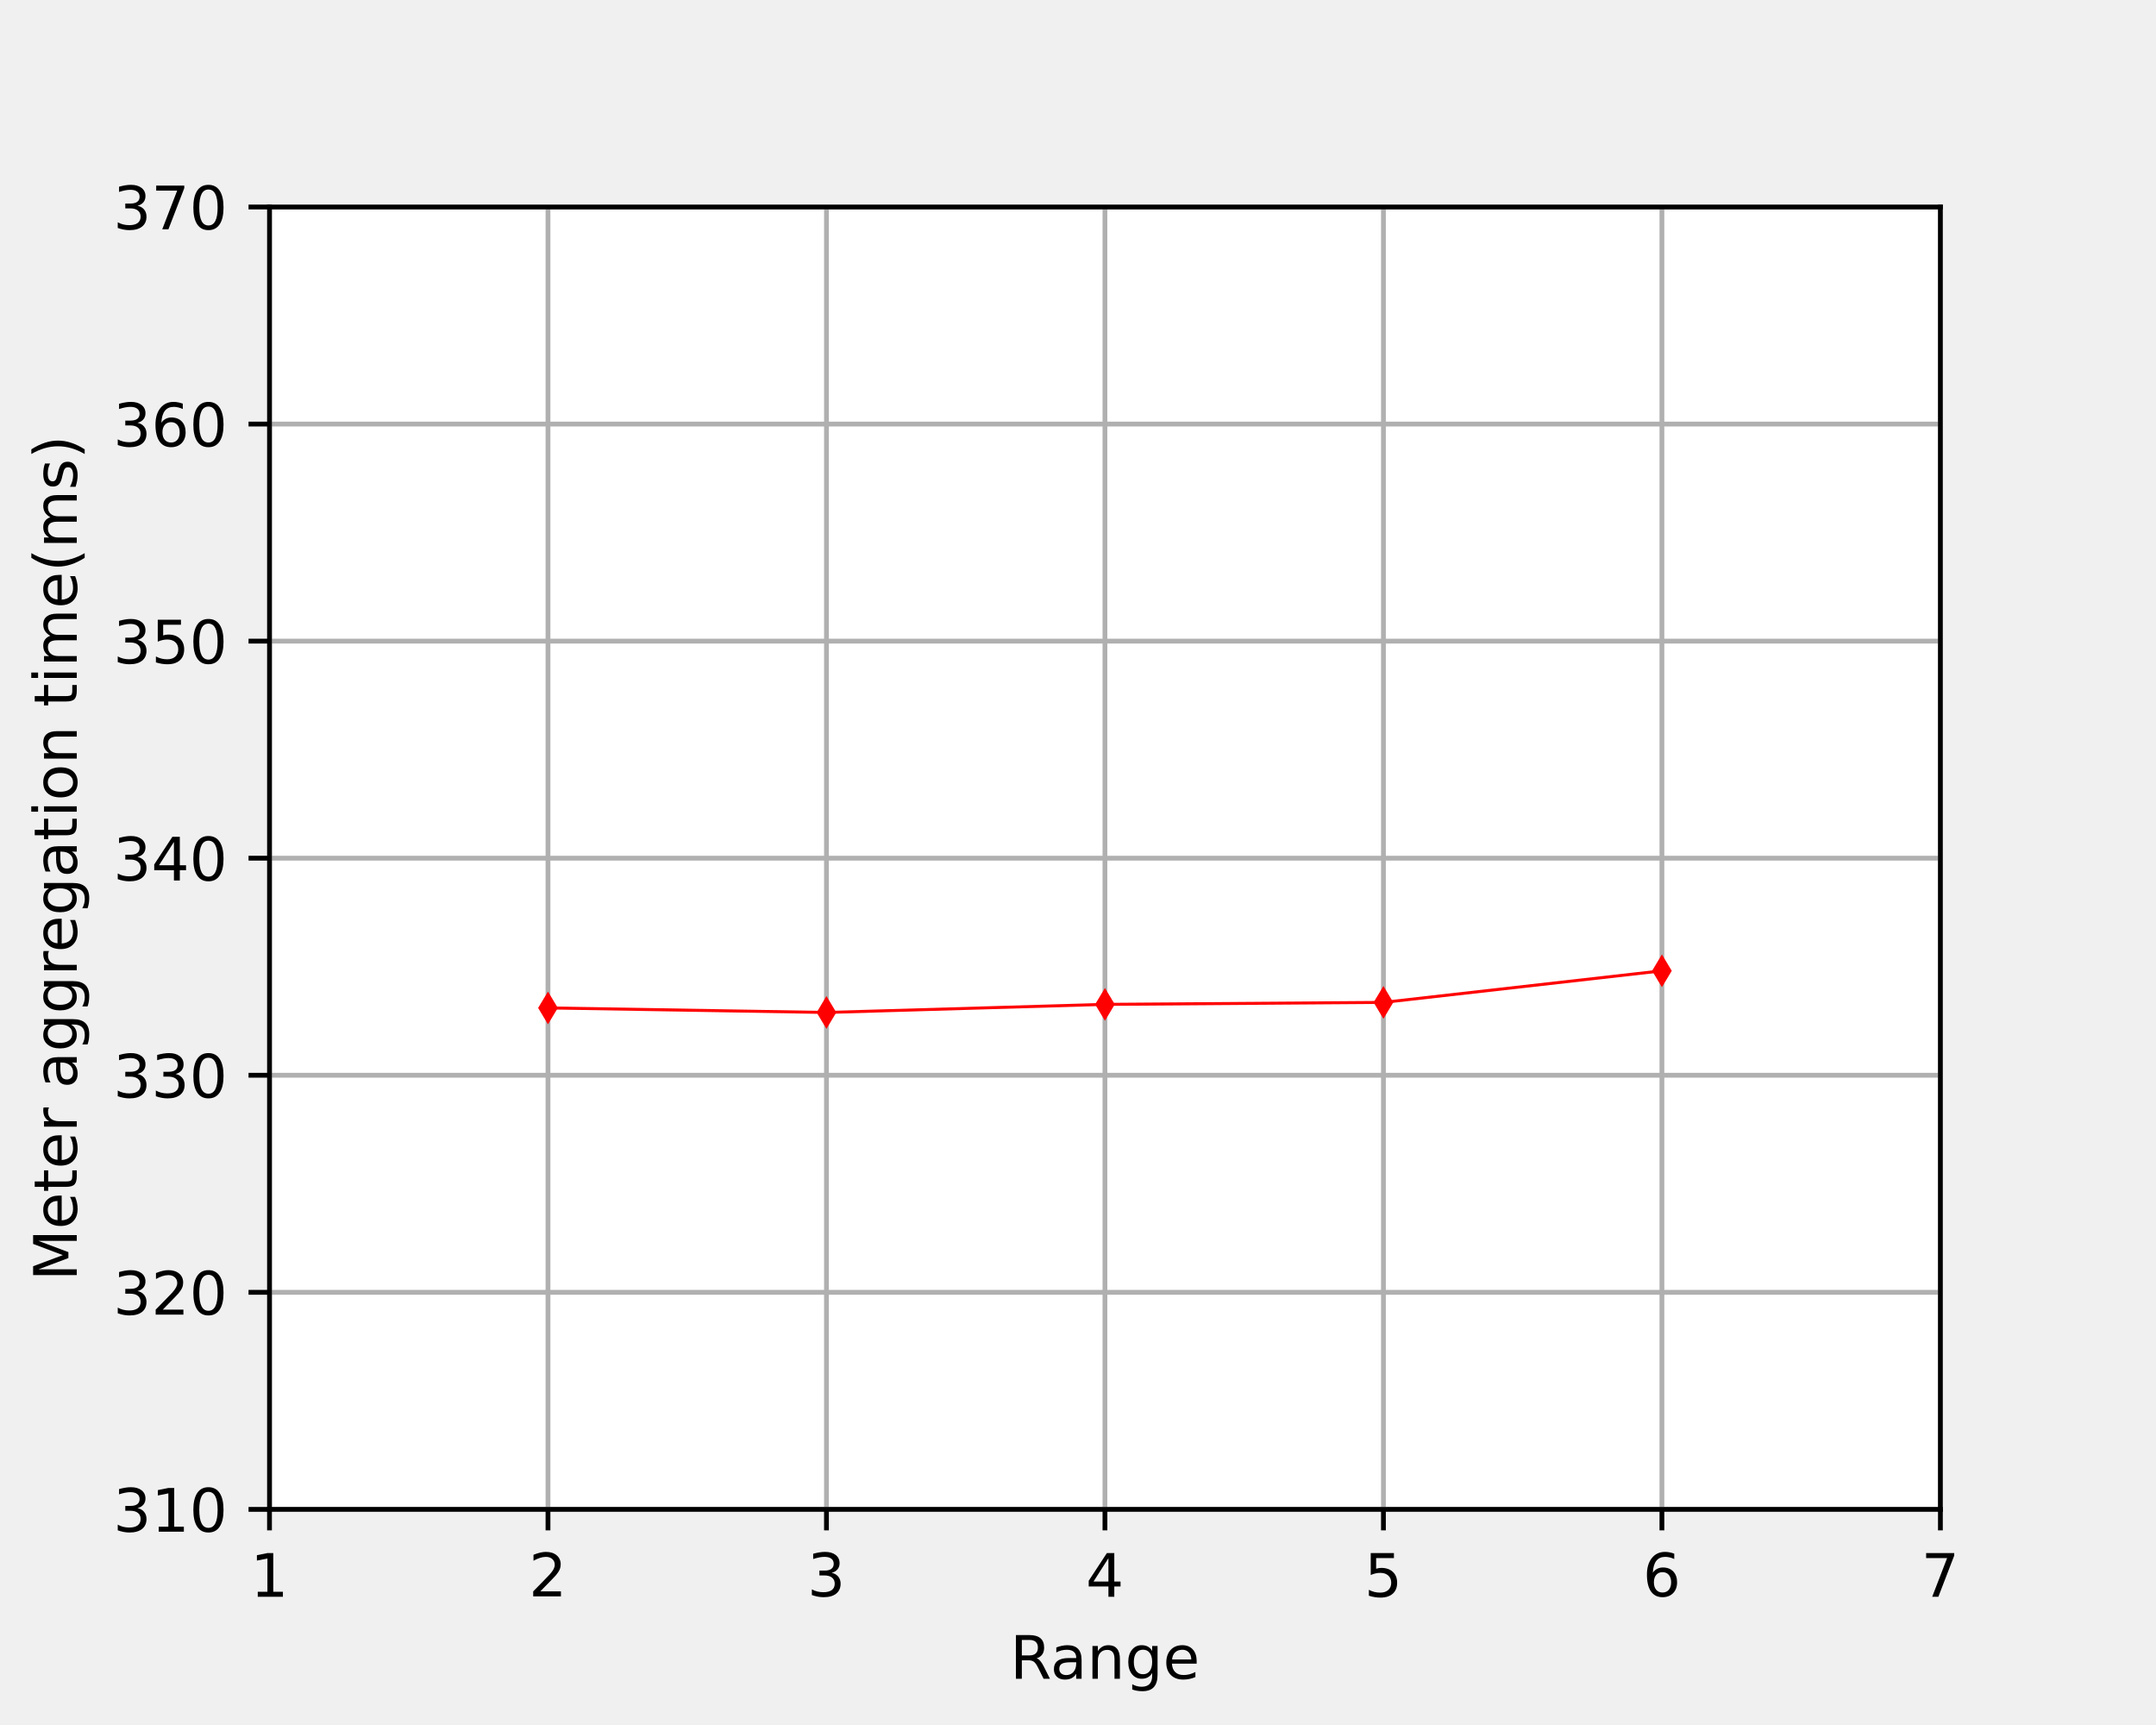
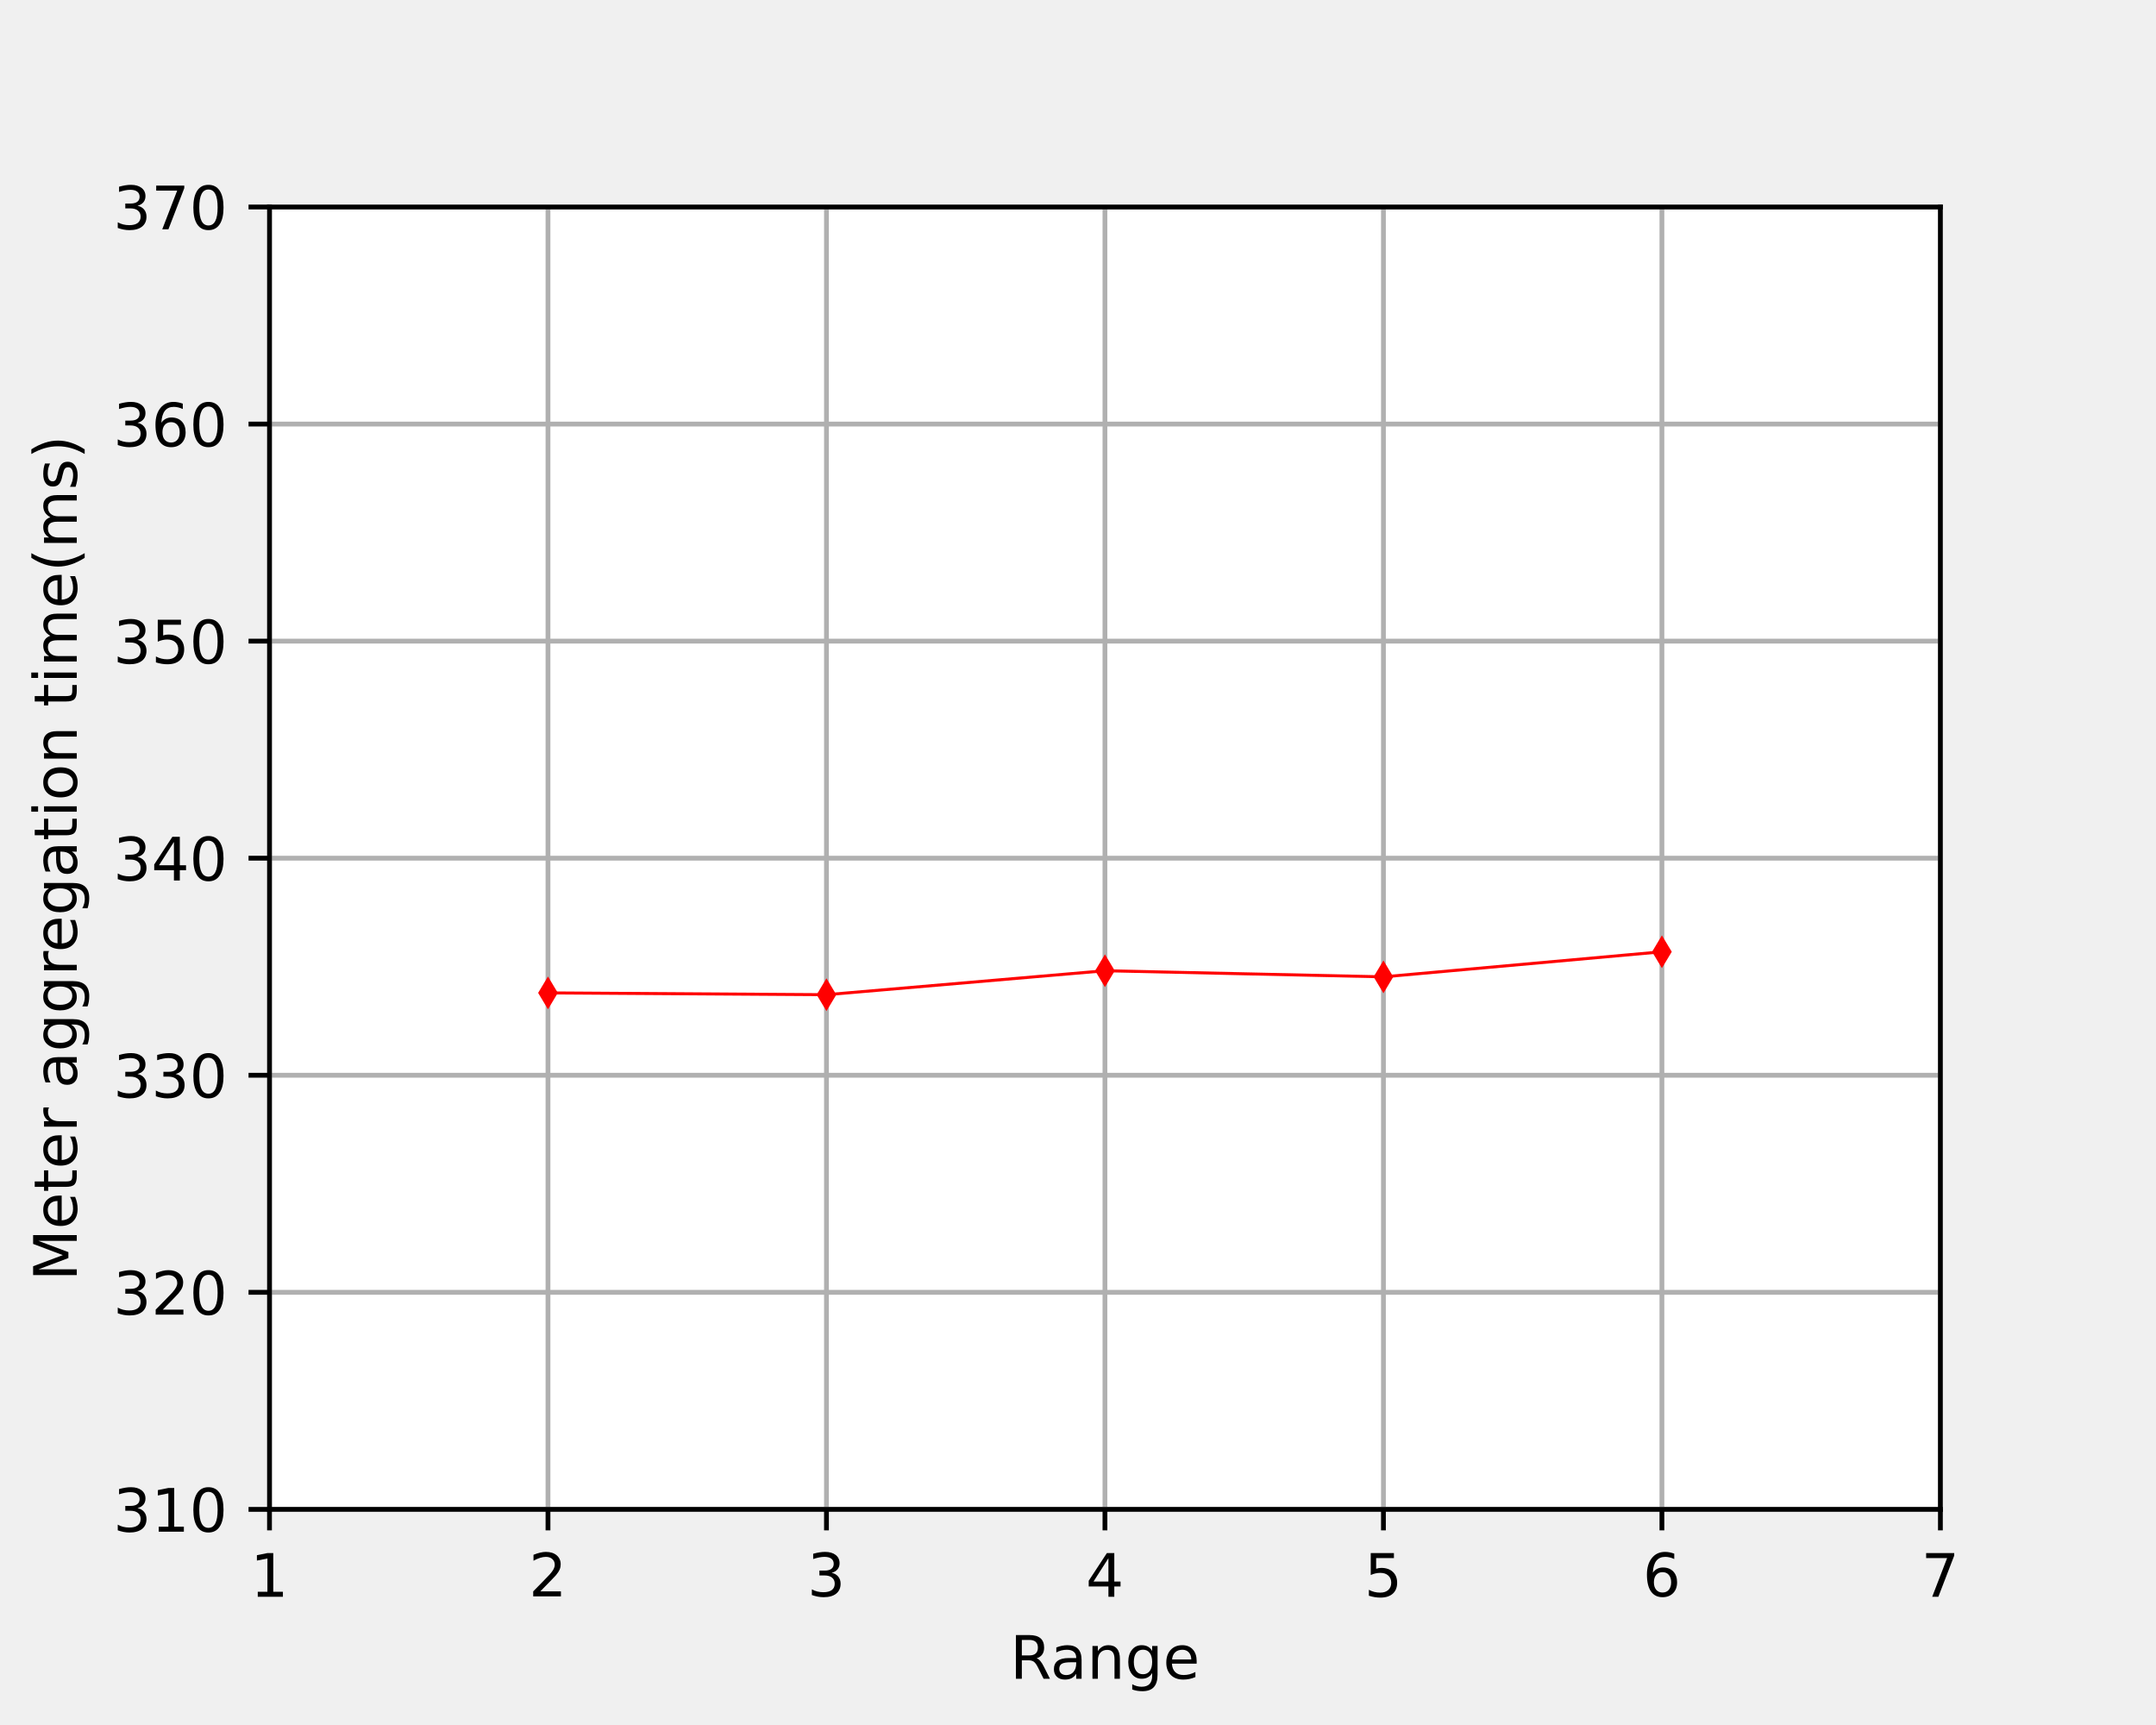
<svg xmlns="http://www.w3.org/2000/svg" xmlns:xlink="http://www.w3.org/1999/xlink" height="288pt" version="1.1" viewBox="0 0 360 288" width="360pt">
  <defs>
    <style type="text/css">*{stroke-linecap:butt;stroke-linejoin:round;}</style>
  </defs>
  <g id="figure_1">
    <g id="patch_1">
      <path d="M 0 288  L 360 288  L 360 0  L 0 0  z " style="fill:none;" />
    </g>
    <g id="axes_1">
      <g id="patch_2">
        <path d="M 45 252  L 324 252  L 324 34.56  L 45 34.56  z " style="fill:#ffffff;" />
      </g>
      <g id="matplotlib.axis_1">
        <g id="xtick_1">
          <g id="line2d_1">
-             <path clip-path="url(#p6a9d406fd3)" d="M 45 252  L 45 34.56  " style="fill:none;stroke:#b0b0b0;stroke-linecap:square;stroke-width:0.8;" />
+             <path clip-path="url(#pa54eeb7dfe)" d="M 45 252  L 45 34.56  " style="fill:none;stroke:#b0b0b0;stroke-linecap:square;stroke-width:0.8;" />
          </g>
          <g id="line2d_2">
            <defs>
-               <path d="M 0 0  L 0 3.5  " id="m91a0673a03" style="stroke:#000000;stroke-width:0.8;" />
+               <path d="M 0 0  L 0 3.5  " id="m08a0e17331" style="stroke:#000000;stroke-width:0.8;" />
            </defs>
            <g>
-               <use style="stroke:#000000;stroke-width:0.8;" x="45" xlink:href="#m91a0673a03" y="252" />
+               <use style="stroke:#000000;stroke-width:0.8;" x="45" xlink:href="#m08a0e17331" y="252" />
            </g>
          </g>
          <g id="text_1">
            <g transform="translate(41.8 266.5984)scale(0.1 -0.1)">
              <defs>
                <path d="M 12.406 8.297  L 28.516 8.297  L 28.516 63.922  L 10.984 60.406  L 10.984 69.391  L 28.422 72.906  L 38.281 72.906  L 38.281 8.297  L 54.391 8.297  L 54.391 0  L 12.406 0  z " id="DejaVuSans-49" />
              </defs>
              <use transform="translate(0 0.09375)" xlink:href="#DejaVuSans-49" />
            </g>
          </g>
        </g>
        <g id="xtick_2">
          <g id="line2d_3">
-             <path clip-path="url(#p6a9d406fd3)" d="M 91.5 252  L 91.5 34.56  " style="fill:none;stroke:#b0b0b0;stroke-linecap:square;stroke-width:0.8;" />
+             <path clip-path="url(#pa54eeb7dfe)" d="M 91.5 252  L 91.5 34.56  " style="fill:none;stroke:#b0b0b0;stroke-linecap:square;stroke-width:0.8;" />
          </g>
          <g id="line2d_4">
            <g>
-               <use style="stroke:#000000;stroke-width:0.8;" x="91.5" xlink:href="#m91a0673a03" y="252" />
+               <use style="stroke:#000000;stroke-width:0.8;" x="91.5" xlink:href="#m08a0e17331" y="252" />
            </g>
          </g>
          <g id="text_2">
            <g transform="translate(88.3 266.5984)scale(0.1 -0.1)">
              <defs>
                <path d="M 19.188 8.297  L 53.609 8.297  L 53.609 0  L 7.328 0  L 7.328 8.297  Q 12.938 14.109 22.625 23.891  Q 32.328 33.688 34.812 36.531  Q 39.547 41.844 41.422 45.531  Q 43.312 49.219 43.312 52.781  Q 43.312 58.594 39.234 62.25  Q 35.156 65.922 28.609 65.922  Q 23.969 65.922 18.812 64.312  Q 13.672 62.703 7.812 59.422  L 7.812 69.391  Q 13.766 71.781 18.938 73  Q 24.125 74.219 28.422 74.219  Q 39.75 74.219 46.484 68.547  Q 53.219 62.891 53.219 53.422  Q 53.219 48.922 51.531 44.891  Q 49.859 40.875 45.406 35.406  Q 44.188 33.984 37.641 27.219  Q 31.109 20.453 19.188 8.297  z " id="DejaVuSans-50" />
              </defs>
              <use transform="translate(0 0.78125)" xlink:href="#DejaVuSans-50" />
            </g>
          </g>
        </g>
        <g id="xtick_3">
          <g id="line2d_5">
-             <path clip-path="url(#p6a9d406fd3)" d="M 138 252  L 138 34.56  " style="fill:none;stroke:#b0b0b0;stroke-linecap:square;stroke-width:0.8;" />
+             <path clip-path="url(#pa54eeb7dfe)" d="M 138 252  L 138 34.56  " style="fill:none;stroke:#b0b0b0;stroke-linecap:square;stroke-width:0.8;" />
          </g>
          <g id="line2d_6">
            <g>
-               <use style="stroke:#000000;stroke-width:0.8;" x="138" xlink:href="#m91a0673a03" y="252" />
+               <use style="stroke:#000000;stroke-width:0.8;" x="138" xlink:href="#m08a0e17331" y="252" />
            </g>
          </g>
          <g id="text_3">
            <g transform="translate(134.8 266.5984)scale(0.1 -0.1)">
              <defs>
                <path d="M 40.578 39.312  Q 47.656 37.797 51.625 33  Q 55.609 28.219 55.609 21.188  Q 55.609 10.406 48.188 4.484  Q 40.766 -1.422 27.094 -1.422  Q 22.516 -1.422 17.656 -0.516  Q 12.797 0.391 7.625 2.203  L 7.625 11.719  Q 11.719 9.328 16.594 8.109  Q 21.484 6.891 26.812 6.891  Q 36.078 6.891 40.938 10.547  Q 45.797 14.203 45.797 21.188  Q 45.797 27.641 41.281 31.266  Q 36.766 34.906 28.719 34.906  L 20.219 34.906  L 20.219 43.016  L 29.109 43.016  Q 36.375 43.016 40.234 45.922  Q 44.094 48.828 44.094 54.297  Q 44.094 59.906 40.109 62.906  Q 36.141 65.922 28.719 65.922  Q 24.656 65.922 20.016 65.031  Q 15.375 64.156 9.812 62.312  L 9.812 71.094  Q 15.438 72.656 20.344 73.438  Q 25.25 74.219 29.594 74.219  Q 40.828 74.219 47.359 69.109  Q 53.906 64.016 53.906 55.328  Q 53.906 49.266 50.438 45.094  Q 46.969 40.922 40.578 39.312  z " id="DejaVuSans-51" />
              </defs>
              <use transform="translate(0 0.78125)" xlink:href="#DejaVuSans-51" />
            </g>
          </g>
        </g>
        <g id="xtick_4">
          <g id="line2d_7">
-             <path clip-path="url(#p6a9d406fd3)" d="M 184.5 252  L 184.5 34.56  " style="fill:none;stroke:#b0b0b0;stroke-linecap:square;stroke-width:0.8;" />
+             <path clip-path="url(#pa54eeb7dfe)" d="M 184.5 252  L 184.5 34.56  " style="fill:none;stroke:#b0b0b0;stroke-linecap:square;stroke-width:0.8;" />
          </g>
          <g id="line2d_8">
            <g>
-               <use style="stroke:#000000;stroke-width:0.8;" x="184.5" xlink:href="#m91a0673a03" y="252" />
+               <use style="stroke:#000000;stroke-width:0.8;" x="184.5" xlink:href="#m08a0e17331" y="252" />
            </g>
          </g>
          <g id="text_4">
            <g transform="translate(181.3 266.5984)scale(0.1 -0.1)">
              <defs>
                <path d="M 37.797 64.312  L 12.891 25.391  L 37.797 25.391  z M 35.203 72.906  L 47.609 72.906  L 47.609 25.391  L 58.016 25.391  L 58.016 17.188  L 47.609 17.188  L 47.609 0  L 37.797 0  L 37.797 17.188  L 4.891 17.188  L 4.891 26.703  z " id="DejaVuSans-52" />
              </defs>
              <use transform="translate(0 0.09375)" xlink:href="#DejaVuSans-52" />
            </g>
          </g>
        </g>
        <g id="xtick_5">
          <g id="line2d_9">
-             <path clip-path="url(#p6a9d406fd3)" d="M 231 252  L 231 34.56  " style="fill:none;stroke:#b0b0b0;stroke-linecap:square;stroke-width:0.8;" />
+             <path clip-path="url(#pa54eeb7dfe)" d="M 231 252  L 231 34.56  " style="fill:none;stroke:#b0b0b0;stroke-linecap:square;stroke-width:0.8;" />
          </g>
          <g id="line2d_10">
            <g>
-               <use style="stroke:#000000;stroke-width:0.8;" x="231" xlink:href="#m91a0673a03" y="252" />
+               <use style="stroke:#000000;stroke-width:0.8;" x="231" xlink:href="#m08a0e17331" y="252" />
            </g>
          </g>
          <g id="text_5">
            <g transform="translate(227.8 266.5984)scale(0.1 -0.1)">
              <defs>
                <path d="M 10.797 72.906  L 49.516 72.906  L 49.516 64.594  L 19.828 64.594  L 19.828 46.734  Q 21.969 47.469 24.109 47.828  Q 26.266 48.188 28.422 48.188  Q 40.625 48.188 47.75 41.5  Q 54.891 34.812 54.891 23.391  Q 54.891 11.625 47.562 5.094  Q 40.234 -1.422 26.906 -1.422  Q 22.312 -1.422 17.547 -0.641  Q 12.797 0.141 7.719 1.703  L 7.719 11.625  Q 12.109 9.234 16.797 8.062  Q 21.484 6.891 26.703 6.891  Q 35.156 6.891 40.078 11.328  Q 45.016 15.766 45.016 23.391  Q 45.016 31 40.078 35.438  Q 35.156 39.891 26.703 39.891  Q 22.75 39.891 18.812 39.016  Q 14.891 38.141 10.797 36.281  z " id="DejaVuSans-53" />
              </defs>
              <use transform="translate(0 0.09375)" xlink:href="#DejaVuSans-53" />
            </g>
          </g>
        </g>
        <g id="xtick_6">
          <g id="line2d_11">
-             <path clip-path="url(#p6a9d406fd3)" d="M 277.5 252  L 277.5 34.56  " style="fill:none;stroke:#b0b0b0;stroke-linecap:square;stroke-width:0.8;" />
+             <path clip-path="url(#pa54eeb7dfe)" d="M 277.5 252  L 277.5 34.56  " style="fill:none;stroke:#b0b0b0;stroke-linecap:square;stroke-width:0.8;" />
          </g>
          <g id="line2d_12">
            <g>
-               <use style="stroke:#000000;stroke-width:0.8;" x="277.5" xlink:href="#m91a0673a03" y="252" />
+               <use style="stroke:#000000;stroke-width:0.8;" x="277.5" xlink:href="#m08a0e17331" y="252" />
            </g>
          </g>
          <g id="text_6">
            <g transform="translate(274.3 266.5984)scale(0.1 -0.1)">
              <defs>
                <path d="M 33.016 40.375  Q 26.375 40.375 22.484 35.828  Q 18.609 31.297 18.609 23.391  Q 18.609 15.531 22.484 10.953  Q 26.375 6.391 33.016 6.391  Q 39.656 6.391 43.531 10.953  Q 47.406 15.531 47.406 23.391  Q 47.406 31.297 43.531 35.828  Q 39.656 40.375 33.016 40.375  z M 52.594 71.297  L 52.594 62.312  Q 48.875 64.062 45.094 64.984  Q 41.312 65.922 37.594 65.922  Q 27.828 65.922 22.672 59.328  Q 17.531 52.734 16.797 39.406  Q 19.672 43.656 24.016 45.922  Q 28.375 48.188 33.594 48.188  Q 44.578 48.188 50.953 41.516  Q 57.328 34.859 57.328 23.391  Q 57.328 12.156 50.688 5.359  Q 44.047 -1.422 33.016 -1.422  Q 20.359 -1.422 13.672 8.266  Q 6.984 17.969 6.984 36.375  Q 6.984 53.656 15.188 63.938  Q 23.391 74.219 37.203 74.219  Q 40.922 74.219 44.703 73.484  Q 48.484 72.75 52.594 71.297  z " id="DejaVuSans-54" />
              </defs>
              <use transform="translate(0 0.78125)" xlink:href="#DejaVuSans-54" />
            </g>
          </g>
        </g>
        <g id="xtick_7">
          <g id="line2d_13">
-             <path clip-path="url(#p6a9d406fd3)" d="M 324 252  L 324 34.56  " style="fill:none;stroke:#b0b0b0;stroke-linecap:square;stroke-width:0.8;" />
+             <path clip-path="url(#pa54eeb7dfe)" d="M 324 252  L 324 34.56  " style="fill:none;stroke:#b0b0b0;stroke-linecap:square;stroke-width:0.8;" />
          </g>
          <g id="line2d_14">
            <g>
-               <use style="stroke:#000000;stroke-width:0.8;" x="324" xlink:href="#m91a0673a03" y="252" />
+               <use style="stroke:#000000;stroke-width:0.8;" x="324" xlink:href="#m08a0e17331" y="252" />
            </g>
          </g>
          <g id="text_7">
            <g transform="translate(320.8 266.5984)scale(0.1 -0.1)">
              <defs>
                <path d="M 8.203 72.906  L 55.078 72.906  L 55.078 68.703  L 28.609 0  L 18.312 0  L 43.219 64.594  L 8.203 64.594  z " id="DejaVuSans-55" />
              </defs>
              <use transform="translate(0 0.09375)" xlink:href="#DejaVuSans-55" />
            </g>
          </g>
        </g>
        <g id="text_8">
          <g transform="translate(168.6547 280.2766)scale(0.1 -0.1)">
            <defs>
              <path d="M 44.391 34.188  Q 47.562 33.109 50.562 29.594  Q 53.562 26.078 56.594 19.922  L 66.609 0  L 56 0  L 46.688 18.703  Q 43.062 26.031 39.672 28.422  Q 36.281 30.812 30.422 30.812  L 19.672 30.812  L 19.672 0  L 9.812 0  L 9.812 72.906  L 32.078 72.906  Q 44.578 72.906 50.734 67.672  Q 56.891 62.453 56.891 51.906  Q 56.891 45.016 53.688 40.469  Q 50.484 35.938 44.391 34.188  z M 19.672 64.797  L 19.672 38.922  L 32.078 38.922  Q 39.203 38.922 42.844 42.219  Q 46.484 45.516 46.484 51.906  Q 46.484 58.297 42.844 61.547  Q 39.203 64.797 32.078 64.797  z " id="DejaVuSans-82" />
              <path d="M 34.281 27.484  Q 23.391 27.484 19.188 25  Q 14.984 22.516 14.984 16.5  Q 14.984 11.719 18.141 8.906  Q 21.297 6.109 26.703 6.109  Q 34.188 6.109 38.703 11.406  Q 43.219 16.703 43.219 25.484  L 43.219 27.484  z M 52.203 31.203  L 52.203 0  L 43.219 0  L 43.219 8.297  Q 40.141 3.328 35.547 0.953  Q 30.953 -1.422 24.312 -1.422  Q 15.922 -1.422 10.953 3.297  Q 6 8.016 6 15.922  Q 6 25.141 12.172 29.828  Q 18.359 34.516 30.609 34.516  L 43.219 34.516  L 43.219 35.406  Q 43.219 41.609 39.141 45  Q 35.062 48.391 27.688 48.391  Q 23 48.391 18.547 47.266  Q 14.109 46.141 10.016 43.891  L 10.016 52.203  Q 14.938 54.109 19.578 55.047  Q 24.219 56 28.609 56  Q 40.484 56 46.344 49.844  Q 52.203 43.703 52.203 31.203  z " id="DejaVuSans-97" />
              <path d="M 54.891 33.016  L 54.891 0  L 45.906 0  L 45.906 32.719  Q 45.906 40.484 42.875 44.328  Q 39.844 48.188 33.797 48.188  Q 26.516 48.188 22.312 43.547  Q 18.109 38.922 18.109 30.906  L 18.109 0  L 9.078 0  L 9.078 54.688  L 18.109 54.688  L 18.109 46.188  Q 21.344 51.125 25.703 53.562  Q 30.078 56 35.797 56  Q 45.219 56 50.047 50.172  Q 54.891 44.344 54.891 33.016  z " id="DejaVuSans-110" />
              <path d="M 45.406 27.984  Q 45.406 37.75 41.375 43.109  Q 37.359 48.484 30.078 48.484  Q 22.859 48.484 18.828 43.109  Q 14.797 37.75 14.797 27.984  Q 14.797 18.266 18.828 12.891  Q 22.859 7.516 30.078 7.516  Q 37.359 7.516 41.375 12.891  Q 45.406 18.266 45.406 27.984  z M 54.391 6.781  Q 54.391 -7.172 48.188 -13.984  Q 42 -20.797 29.203 -20.797  Q 24.469 -20.797 20.266 -20.094  Q 16.062 -19.391 12.109 -17.922  L 12.109 -9.188  Q 16.062 -11.328 19.922 -12.344  Q 23.781 -13.375 27.781 -13.375  Q 36.625 -13.375 41.016 -8.766  Q 45.406 -4.156 45.406 5.172  L 45.406 9.625  Q 42.625 4.781 38.281 2.391  Q 33.938 0 27.875 0  Q 17.828 0 11.672 7.656  Q 5.516 15.328 5.516 27.984  Q 5.516 40.672 11.672 48.328  Q 17.828 56 27.875 56  Q 33.938 56 38.281 53.609  Q 42.625 51.219 45.406 46.391  L 45.406 54.688  L 54.391 54.688  z " id="DejaVuSans-103" />
              <path d="M 56.203 29.594  L 56.203 25.203  L 14.891 25.203  Q 15.484 15.922 20.484 11.062  Q 25.484 6.203 34.422 6.203  Q 39.594 6.203 44.453 7.469  Q 49.312 8.734 54.109 11.281  L 54.109 2.781  Q 49.266 0.734 44.188 -0.344  Q 39.109 -1.422 33.891 -1.422  Q 20.797 -1.422 13.156 6.188  Q 5.516 13.812 5.516 26.812  Q 5.516 40.234 12.766 48.109  Q 20.016 56 32.328 56  Q 43.359 56 49.781 48.891  Q 56.203 41.797 56.203 29.594  z M 47.219 32.234  Q 47.125 39.594 43.094 43.984  Q 39.062 48.391 32.422 48.391  Q 24.906 48.391 20.391 44.141  Q 15.875 39.891 15.188 32.172  z " id="DejaVuSans-101" />
            </defs>
            <use xlink:href="#DejaVuSans-82" />
            <use x="67.232" xlink:href="#DejaVuSans-97" />
            <use x="128.512" xlink:href="#DejaVuSans-110" />
            <use x="191.891" xlink:href="#DejaVuSans-103" />
            <use x="255.367" xlink:href="#DejaVuSans-101" />
          </g>
        </g>
      </g>
      <g id="matplotlib.axis_2">
        <g id="ytick_1">
          <g id="line2d_15">
-             <path clip-path="url(#p6a9d406fd3)" d="M 45 252  L 324 252  " style="fill:none;stroke:#b0b0b0;stroke-linecap:square;stroke-width:0.8;" />
+             <path clip-path="url(#pa54eeb7dfe)" d="M 45 252  L 324 252  " style="fill:none;stroke:#b0b0b0;stroke-linecap:square;stroke-width:0.8;" />
          </g>
          <g id="line2d_16">
            <defs>
-               <path d="M 0 0  L -3.5 0  " id="mb8f2dce7dc" style="stroke:#000000;stroke-width:0.8;" />
+               <path d="M 0 0  L -3.5 0  " id="m6c4927cd95" style="stroke:#000000;stroke-width:0.8;" />
            </defs>
            <g>
-               <use style="stroke:#000000;stroke-width:0.8;" x="45" xlink:href="#mb8f2dce7dc" y="252" />
+               <use style="stroke:#000000;stroke-width:0.8;" x="45" xlink:href="#m6c4927cd95" y="252" />
            </g>
          </g>
          <g id="text_9">
            <g transform="translate(18.9 255.7992)scale(0.1 -0.1)">
              <defs>
                <path d="M 31.781 66.406  Q 24.172 66.406 20.328 58.906  Q 16.5 51.422 16.5 36.375  Q 16.5 21.391 20.328 13.891  Q 24.172 6.391 31.781 6.391  Q 39.453 6.391 43.281 13.891  Q 47.125 21.391 47.125 36.375  Q 47.125 51.422 43.281 58.906  Q 39.453 66.406 31.781 66.406  z M 31.781 74.219  Q 44.047 74.219 50.516 64.516  Q 56.984 54.828 56.984 36.375  Q 56.984 17.969 50.516 8.266  Q 44.047 -1.422 31.781 -1.422  Q 19.531 -1.422 13.062 8.266  Q 6.594 17.969 6.594 36.375  Q 6.594 54.828 13.062 64.516  Q 19.531 74.219 31.781 74.219  z " id="DejaVuSans-48" />
              </defs>
              <use transform="translate(0 0.78125)" xlink:href="#DejaVuSans-51" />
              <use transform="translate(63.62305 0.78125)" xlink:href="#DejaVuSans-49" />
              <use transform="translate(127.2461 0.78125)" xlink:href="#DejaVuSans-48" />
            </g>
          </g>
        </g>
        <g id="ytick_2">
          <g id="line2d_17">
-             <path clip-path="url(#p6a9d406fd3)" d="M 45 215.76  L 324 215.76  " style="fill:none;stroke:#b0b0b0;stroke-linecap:square;stroke-width:0.8;" />
+             <path clip-path="url(#pa54eeb7dfe)" d="M 45 215.76  L 324 215.76  " style="fill:none;stroke:#b0b0b0;stroke-linecap:square;stroke-width:0.8;" />
          </g>
          <g id="line2d_18">
            <g>
-               <use style="stroke:#000000;stroke-width:0.8;" x="45" xlink:href="#mb8f2dce7dc" y="215.76" />
+               <use style="stroke:#000000;stroke-width:0.8;" x="45" xlink:href="#m6c4927cd95" y="215.76" />
            </g>
          </g>
          <g id="text_10">
            <g transform="translate(18.9 219.5592)scale(0.1 -0.1)">
              <use transform="translate(0 0.78125)" xlink:href="#DejaVuSans-51" />
              <use transform="translate(63.62305 0.78125)" xlink:href="#DejaVuSans-50" />
              <use transform="translate(127.2461 0.78125)" xlink:href="#DejaVuSans-48" />
            </g>
          </g>
        </g>
        <g id="ytick_3">
          <g id="line2d_19">
-             <path clip-path="url(#p6a9d406fd3)" d="M 45 179.52  L 324 179.52  " style="fill:none;stroke:#b0b0b0;stroke-linecap:square;stroke-width:0.8;" />
+             <path clip-path="url(#pa54eeb7dfe)" d="M 45 179.52  L 324 179.52  " style="fill:none;stroke:#b0b0b0;stroke-linecap:square;stroke-width:0.8;" />
          </g>
          <g id="line2d_20">
            <g>
-               <use style="stroke:#000000;stroke-width:0.8;" x="45" xlink:href="#mb8f2dce7dc" y="179.52" />
+               <use style="stroke:#000000;stroke-width:0.8;" x="45" xlink:href="#m6c4927cd95" y="179.52" />
            </g>
          </g>
          <g id="text_11">
            <g transform="translate(18.9 183.3192)scale(0.1 -0.1)">
              <use transform="translate(0 0.78125)" xlink:href="#DejaVuSans-51" />
              <use transform="translate(63.62305 0.78125)" xlink:href="#DejaVuSans-51" />
              <use transform="translate(127.2461 0.78125)" xlink:href="#DejaVuSans-48" />
            </g>
          </g>
        </g>
        <g id="ytick_4">
          <g id="line2d_21">
-             <path clip-path="url(#p6a9d406fd3)" d="M 45 143.28  L 324 143.28  " style="fill:none;stroke:#b0b0b0;stroke-linecap:square;stroke-width:0.8;" />
+             <path clip-path="url(#pa54eeb7dfe)" d="M 45 143.28  L 324 143.28  " style="fill:none;stroke:#b0b0b0;stroke-linecap:square;stroke-width:0.8;" />
          </g>
          <g id="line2d_22">
            <g>
-               <use style="stroke:#000000;stroke-width:0.8;" x="45" xlink:href="#mb8f2dce7dc" y="143.28" />
+               <use style="stroke:#000000;stroke-width:0.8;" x="45" xlink:href="#m6c4927cd95" y="143.28" />
            </g>
          </g>
          <g id="text_12">
            <g transform="translate(18.9 147.0792)scale(0.1 -0.1)">
              <use transform="translate(0 0.78125)" xlink:href="#DejaVuSans-51" />
              <use transform="translate(63.62305 0.78125)" xlink:href="#DejaVuSans-52" />
              <use transform="translate(127.2461 0.78125)" xlink:href="#DejaVuSans-48" />
            </g>
          </g>
        </g>
        <g id="ytick_5">
          <g id="line2d_23">
-             <path clip-path="url(#p6a9d406fd3)" d="M 45 107.04  L 324 107.04  " style="fill:none;stroke:#b0b0b0;stroke-linecap:square;stroke-width:0.8;" />
+             <path clip-path="url(#pa54eeb7dfe)" d="M 45 107.04  L 324 107.04  " style="fill:none;stroke:#b0b0b0;stroke-linecap:square;stroke-width:0.8;" />
          </g>
          <g id="line2d_24">
            <g>
-               <use style="stroke:#000000;stroke-width:0.8;" x="45" xlink:href="#mb8f2dce7dc" y="107.04" />
+               <use style="stroke:#000000;stroke-width:0.8;" x="45" xlink:href="#m6c4927cd95" y="107.04" />
            </g>
          </g>
          <g id="text_13">
            <g transform="translate(18.9 110.8392)scale(0.1 -0.1)">
              <use transform="translate(0 0.78125)" xlink:href="#DejaVuSans-51" />
              <use transform="translate(63.62305 0.78125)" xlink:href="#DejaVuSans-53" />
              <use transform="translate(127.2461 0.78125)" xlink:href="#DejaVuSans-48" />
            </g>
          </g>
        </g>
        <g id="ytick_6">
          <g id="line2d_25">
-             <path clip-path="url(#p6a9d406fd3)" d="M 45 70.8  L 324 70.8  " style="fill:none;stroke:#b0b0b0;stroke-linecap:square;stroke-width:0.8;" />
+             <path clip-path="url(#pa54eeb7dfe)" d="M 45 70.8  L 324 70.8  " style="fill:none;stroke:#b0b0b0;stroke-linecap:square;stroke-width:0.8;" />
          </g>
          <g id="line2d_26">
            <g>
-               <use style="stroke:#000000;stroke-width:0.8;" x="45" xlink:href="#mb8f2dce7dc" y="70.8" />
+               <use style="stroke:#000000;stroke-width:0.8;" x="45" xlink:href="#m6c4927cd95" y="70.8" />
            </g>
          </g>
          <g id="text_14">
            <g transform="translate(18.9 74.59922)scale(0.1 -0.1)">
              <use transform="translate(0 0.78125)" xlink:href="#DejaVuSans-51" />
              <use transform="translate(63.62305 0.78125)" xlink:href="#DejaVuSans-54" />
              <use transform="translate(127.2461 0.78125)" xlink:href="#DejaVuSans-48" />
            </g>
          </g>
        </g>
        <g id="ytick_7">
          <g id="line2d_27">
-             <path clip-path="url(#p6a9d406fd3)" d="M 45 34.56  L 324 34.56  " style="fill:none;stroke:#b0b0b0;stroke-linecap:square;stroke-width:0.8;" />
+             <path clip-path="url(#pa54eeb7dfe)" d="M 45 34.56  L 324 34.56  " style="fill:none;stroke:#b0b0b0;stroke-linecap:square;stroke-width:0.8;" />
          </g>
          <g id="line2d_28">
            <g>
-               <use style="stroke:#000000;stroke-width:0.8;" x="45" xlink:href="#mb8f2dce7dc" y="34.56" />
+               <use style="stroke:#000000;stroke-width:0.8;" x="45" xlink:href="#m6c4927cd95" y="34.56" />
            </g>
          </g>
          <g id="text_15">
            <g transform="translate(18.9 38.35922)scale(0.1 -0.1)">
              <use transform="translate(0 0.78125)" xlink:href="#DejaVuSans-51" />
              <use transform="translate(63.62305 0.78125)" xlink:href="#DejaVuSans-55" />
              <use transform="translate(127.2461 0.78125)" xlink:href="#DejaVuSans-48" />
            </g>
          </g>
        </g>
        <g id="text_16">
          <g transform="translate(12.82031 213.8613)rotate(-90)scale(0.1 -0.1)">
            <defs>
              <path d="M 9.812 72.906  L 24.516 72.906  L 43.109 23.297  L 61.812 72.906  L 76.516 72.906  L 76.516 0  L 66.891 0  L 66.891 64.016  L 48.094 14.016  L 38.188 14.016  L 19.391 64.016  L 19.391 0  L 9.812 0  z " id="DejaVuSans-77" />
              <path d="M 18.312 70.219  L 18.312 54.688  L 36.812 54.688  L 36.812 47.703  L 18.312 47.703  L 18.312 18.016  Q 18.312 11.328 20.141 9.422  Q 21.969 7.516 27.594 7.516  L 36.812 7.516  L 36.812 0  L 27.594 0  Q 17.188 0 13.234 3.875  Q 9.281 7.766 9.281 18.016  L 9.281 47.703  L 2.688 47.703  L 2.688 54.688  L 9.281 54.688  L 9.281 70.219  z " id="DejaVuSans-116" />
              <path d="M 41.109 46.297  Q 39.594 47.172 37.812 47.578  Q 36.031 48 33.891 48  Q 26.266 48 22.188 43.047  Q 18.109 38.094 18.109 28.812  L 18.109 0  L 9.078 0  L 9.078 54.688  L 18.109 54.688  L 18.109 46.188  Q 20.953 51.172 25.484 53.578  Q 30.031 56 36.531 56  Q 37.453 56 38.578 55.875  Q 39.703 55.766 41.062 55.516  z " id="DejaVuSans-114" />
              <path id="DejaVuSans-32" />
              <path d="M 9.422 54.688  L 18.406 54.688  L 18.406 0  L 9.422 0  z M 9.422 75.984  L 18.406 75.984  L 18.406 64.594  L 9.422 64.594  z " id="DejaVuSans-105" />
              <path d="M 30.609 48.391  Q 23.391 48.391 19.188 42.75  Q 14.984 37.109 14.984 27.297  Q 14.984 17.484 19.156 11.844  Q 23.344 6.203 30.609 6.203  Q 37.797 6.203 41.984 11.859  Q 46.188 17.531 46.188 27.297  Q 46.188 37.016 41.984 42.703  Q 37.797 48.391 30.609 48.391  z M 30.609 56  Q 42.328 56 49.016 48.375  Q 55.719 40.766 55.719 27.297  Q 55.719 13.875 49.016 6.219  Q 42.328 -1.422 30.609 -1.422  Q 18.844 -1.422 12.172 6.219  Q 5.516 13.875 5.516 27.297  Q 5.516 40.766 12.172 48.375  Q 18.844 56 30.609 56  z " id="DejaVuSans-111" />
              <path d="M 52 44.188  Q 55.375 50.25 60.062 53.125  Q 64.75 56 71.094 56  Q 79.641 56 84.281 50.016  Q 88.922 44.047 88.922 33.016  L 88.922 0  L 79.891 0  L 79.891 32.719  Q 79.891 40.578 77.094 44.375  Q 74.312 48.188 68.609 48.188  Q 61.625 48.188 57.562 43.547  Q 53.516 38.922 53.516 30.906  L 53.516 0  L 44.484 0  L 44.484 32.719  Q 44.484 40.625 41.703 44.406  Q 38.922 48.188 33.109 48.188  Q 26.219 48.188 22.156 43.531  Q 18.109 38.875 18.109 30.906  L 18.109 0  L 9.078 0  L 9.078 54.688  L 18.109 54.688  L 18.109 46.188  Q 21.188 51.219 25.484 53.609  Q 29.781 56 35.688 56  Q 41.656 56 45.828 52.969  Q 50 49.953 52 44.188  z " id="DejaVuSans-109" />
              <path d="M 31 75.875  Q 24.469 64.656 21.281 53.656  Q 18.109 42.672 18.109 31.391  Q 18.109 20.125 21.312 9.062  Q 24.516 -2 31 -13.188  L 23.188 -13.188  Q 15.875 -1.703 12.234 9.375  Q 8.594 20.453 8.594 31.391  Q 8.594 42.281 12.203 53.312  Q 15.828 64.359 23.188 75.875  z " id="DejaVuSans-40" />
              <path d="M 44.281 53.078  L 44.281 44.578  Q 40.484 46.531 36.375 47.5  Q 32.281 48.484 27.875 48.484  Q 21.188 48.484 17.844 46.438  Q 14.5 44.391 14.5 40.281  Q 14.5 37.156 16.891 35.375  Q 19.281 33.594 26.516 31.984  L 29.594 31.297  Q 39.156 29.25 43.188 25.516  Q 47.219 21.781 47.219 15.094  Q 47.219 7.469 41.188 3.016  Q 35.156 -1.422 24.609 -1.422  Q 20.219 -1.422 15.453 -0.562  Q 10.688 0.297 5.422 2  L 5.422 11.281  Q 10.406 8.688 15.234 7.391  Q 20.062 6.109 24.812 6.109  Q 31.156 6.109 34.562 8.281  Q 37.984 10.453 37.984 14.406  Q 37.984 18.062 35.516 20.016  Q 33.062 21.969 24.703 23.781  L 21.578 24.516  Q 13.234 26.266 9.516 29.906  Q 5.812 33.547 5.812 39.891  Q 5.812 47.609 11.281 51.797  Q 16.75 56 26.812 56  Q 31.781 56 36.172 55.266  Q 40.578 54.547 44.281 53.078  z " id="DejaVuSans-115" />
              <path d="M 8.016 75.875  L 15.828 75.875  Q 23.141 64.359 26.781 53.312  Q 30.422 42.281 30.422 31.391  Q 30.422 20.453 26.781 9.375  Q 23.141 -1.703 15.828 -13.188  L 8.016 -13.188  Q 14.5 -2 17.703 9.062  Q 20.906 20.125 20.906 31.391  Q 20.906 42.672 17.703 53.656  Q 14.5 64.656 8.016 75.875  z " id="DejaVuSans-41" />
            </defs>
            <use xlink:href="#DejaVuSans-77" />
            <use x="86.279" xlink:href="#DejaVuSans-101" />
            <use x="147.803" xlink:href="#DejaVuSans-116" />
            <use x="187.012" xlink:href="#DejaVuSans-101" />
            <use x="248.535" xlink:href="#DejaVuSans-114" />
            <use x="289.648" xlink:href="#DejaVuSans-32" />
            <use x="321.436" xlink:href="#DejaVuSans-97" />
            <use x="382.715" xlink:href="#DejaVuSans-103" />
            <use x="446.191" xlink:href="#DejaVuSans-103" />
            <use x="509.668" xlink:href="#DejaVuSans-114" />
            <use x="548.531" xlink:href="#DejaVuSans-101" />
            <use x="610.055" xlink:href="#DejaVuSans-103" />
            <use x="673.531" xlink:href="#DejaVuSans-97" />
            <use x="734.811" xlink:href="#DejaVuSans-116" />
            <use x="774.02" xlink:href="#DejaVuSans-105" />
            <use x="801.803" xlink:href="#DejaVuSans-111" />
            <use x="862.984" xlink:href="#DejaVuSans-110" />
            <use x="926.363" xlink:href="#DejaVuSans-32" />
            <use x="958.15" xlink:href="#DejaVuSans-116" />
            <use x="997.359" xlink:href="#DejaVuSans-105" />
            <use x="1025.143" xlink:href="#DejaVuSans-109" />
            <use x="1122.555" xlink:href="#DejaVuSans-101" />
            <use x="1184.078" xlink:href="#DejaVuSans-40" />
            <use x="1223.092" xlink:href="#DejaVuSans-109" />
            <use x="1320.504" xlink:href="#DejaVuSans-115" />
            <use x="1372.604" xlink:href="#DejaVuSans-41" />
          </g>
        </g>
      </g>
      <g id="line2d_29">
-         <path clip-path="url(#p6a9d406fd3)" d="M 91.5 168.28  L 138 169.037  L 184.5 167.687  L 231 167.358  L 277.5 162.083  " style="fill:none;stroke:#ff0000;stroke-linecap:square;stroke-width:0.5;" />
+         <path clip-path="url(#pa54eeb7dfe)" d="M 91.5 165.768  L 138 166.072  L 184.5 162.071  L 231 163.09  L 277.5 158.904  " style="fill:none;stroke:#ff0000;stroke-linecap:square;stroke-width:0.5;" />
        <defs>
-           <path d="M -0 1.768  L 1.061 0  L -0 -1.768  L -1.061 -0  z " id="mb3a0fc42fb" style="stroke:#ff0000;stroke-linejoin:miter;" />
+           <path d="M -0 1.768  L 1.061 0  L -0 -1.768  L -1.061 -0  z " id="mff04b26274" style="stroke:#ff0000;stroke-linejoin:miter;" />
        </defs>
-         <g clip-path="url(#p6a9d406fd3)">
-           <use style="fill:#ff0000;stroke:#ff0000;stroke-linejoin:miter;" x="91.5" xlink:href="#mb3a0fc42fb" y="168.28" />
-           <use style="fill:#ff0000;stroke:#ff0000;stroke-linejoin:miter;" x="138" xlink:href="#mb3a0fc42fb" y="169.037" />
-           <use style="fill:#ff0000;stroke:#ff0000;stroke-linejoin:miter;" x="184.5" xlink:href="#mb3a0fc42fb" y="167.687" />
-           <use style="fill:#ff0000;stroke:#ff0000;stroke-linejoin:miter;" x="231" xlink:href="#mb3a0fc42fb" y="167.358" />
-           <use style="fill:#ff0000;stroke:#ff0000;stroke-linejoin:miter;" x="277.5" xlink:href="#mb3a0fc42fb" y="162.083" />
+         <g clip-path="url(#pa54eeb7dfe)">
+           <use style="fill:#ff0000;stroke:#ff0000;stroke-linejoin:miter;" x="91.5" xlink:href="#mff04b26274" y="165.768" />
+           <use style="fill:#ff0000;stroke:#ff0000;stroke-linejoin:miter;" x="138" xlink:href="#mff04b26274" y="166.072" />
+           <use style="fill:#ff0000;stroke:#ff0000;stroke-linejoin:miter;" x="184.5" xlink:href="#mff04b26274" y="162.071" />
+           <use style="fill:#ff0000;stroke:#ff0000;stroke-linejoin:miter;" x="231" xlink:href="#mff04b26274" y="163.09" />
+           <use style="fill:#ff0000;stroke:#ff0000;stroke-linejoin:miter;" x="277.5" xlink:href="#mff04b26274" y="158.904" />
        </g>
      </g>
      <g id="patch_3">
        <path d="M 45 252  L 45 34.56  " style="fill:none;stroke:#000000;stroke-linecap:square;stroke-linejoin:miter;stroke-width:0.8;" />
      </g>
      <g id="patch_4">
        <path d="M 324 252  L 324 34.56  " style="fill:none;stroke:#000000;stroke-linecap:square;stroke-linejoin:miter;stroke-width:0.8;" />
      </g>
      <g id="patch_5">
        <path d="M 45 252  L 324 252  " style="fill:none;stroke:#000000;stroke-linecap:square;stroke-linejoin:miter;stroke-width:0.8;" />
      </g>
      <g id="patch_6">
        <path d="M 45 34.56  L 324 34.56  " style="fill:none;stroke:#000000;stroke-linecap:square;stroke-linejoin:miter;stroke-width:0.8;" />
      </g>
    </g>
  </g>
  <defs>
-     <clipPath id="p6a9d406fd3">
+     <clipPath id="pa54eeb7dfe">
      <rect height="217.44" width="279" x="45" y="34.56" />
    </clipPath>
  </defs>
</svg>
